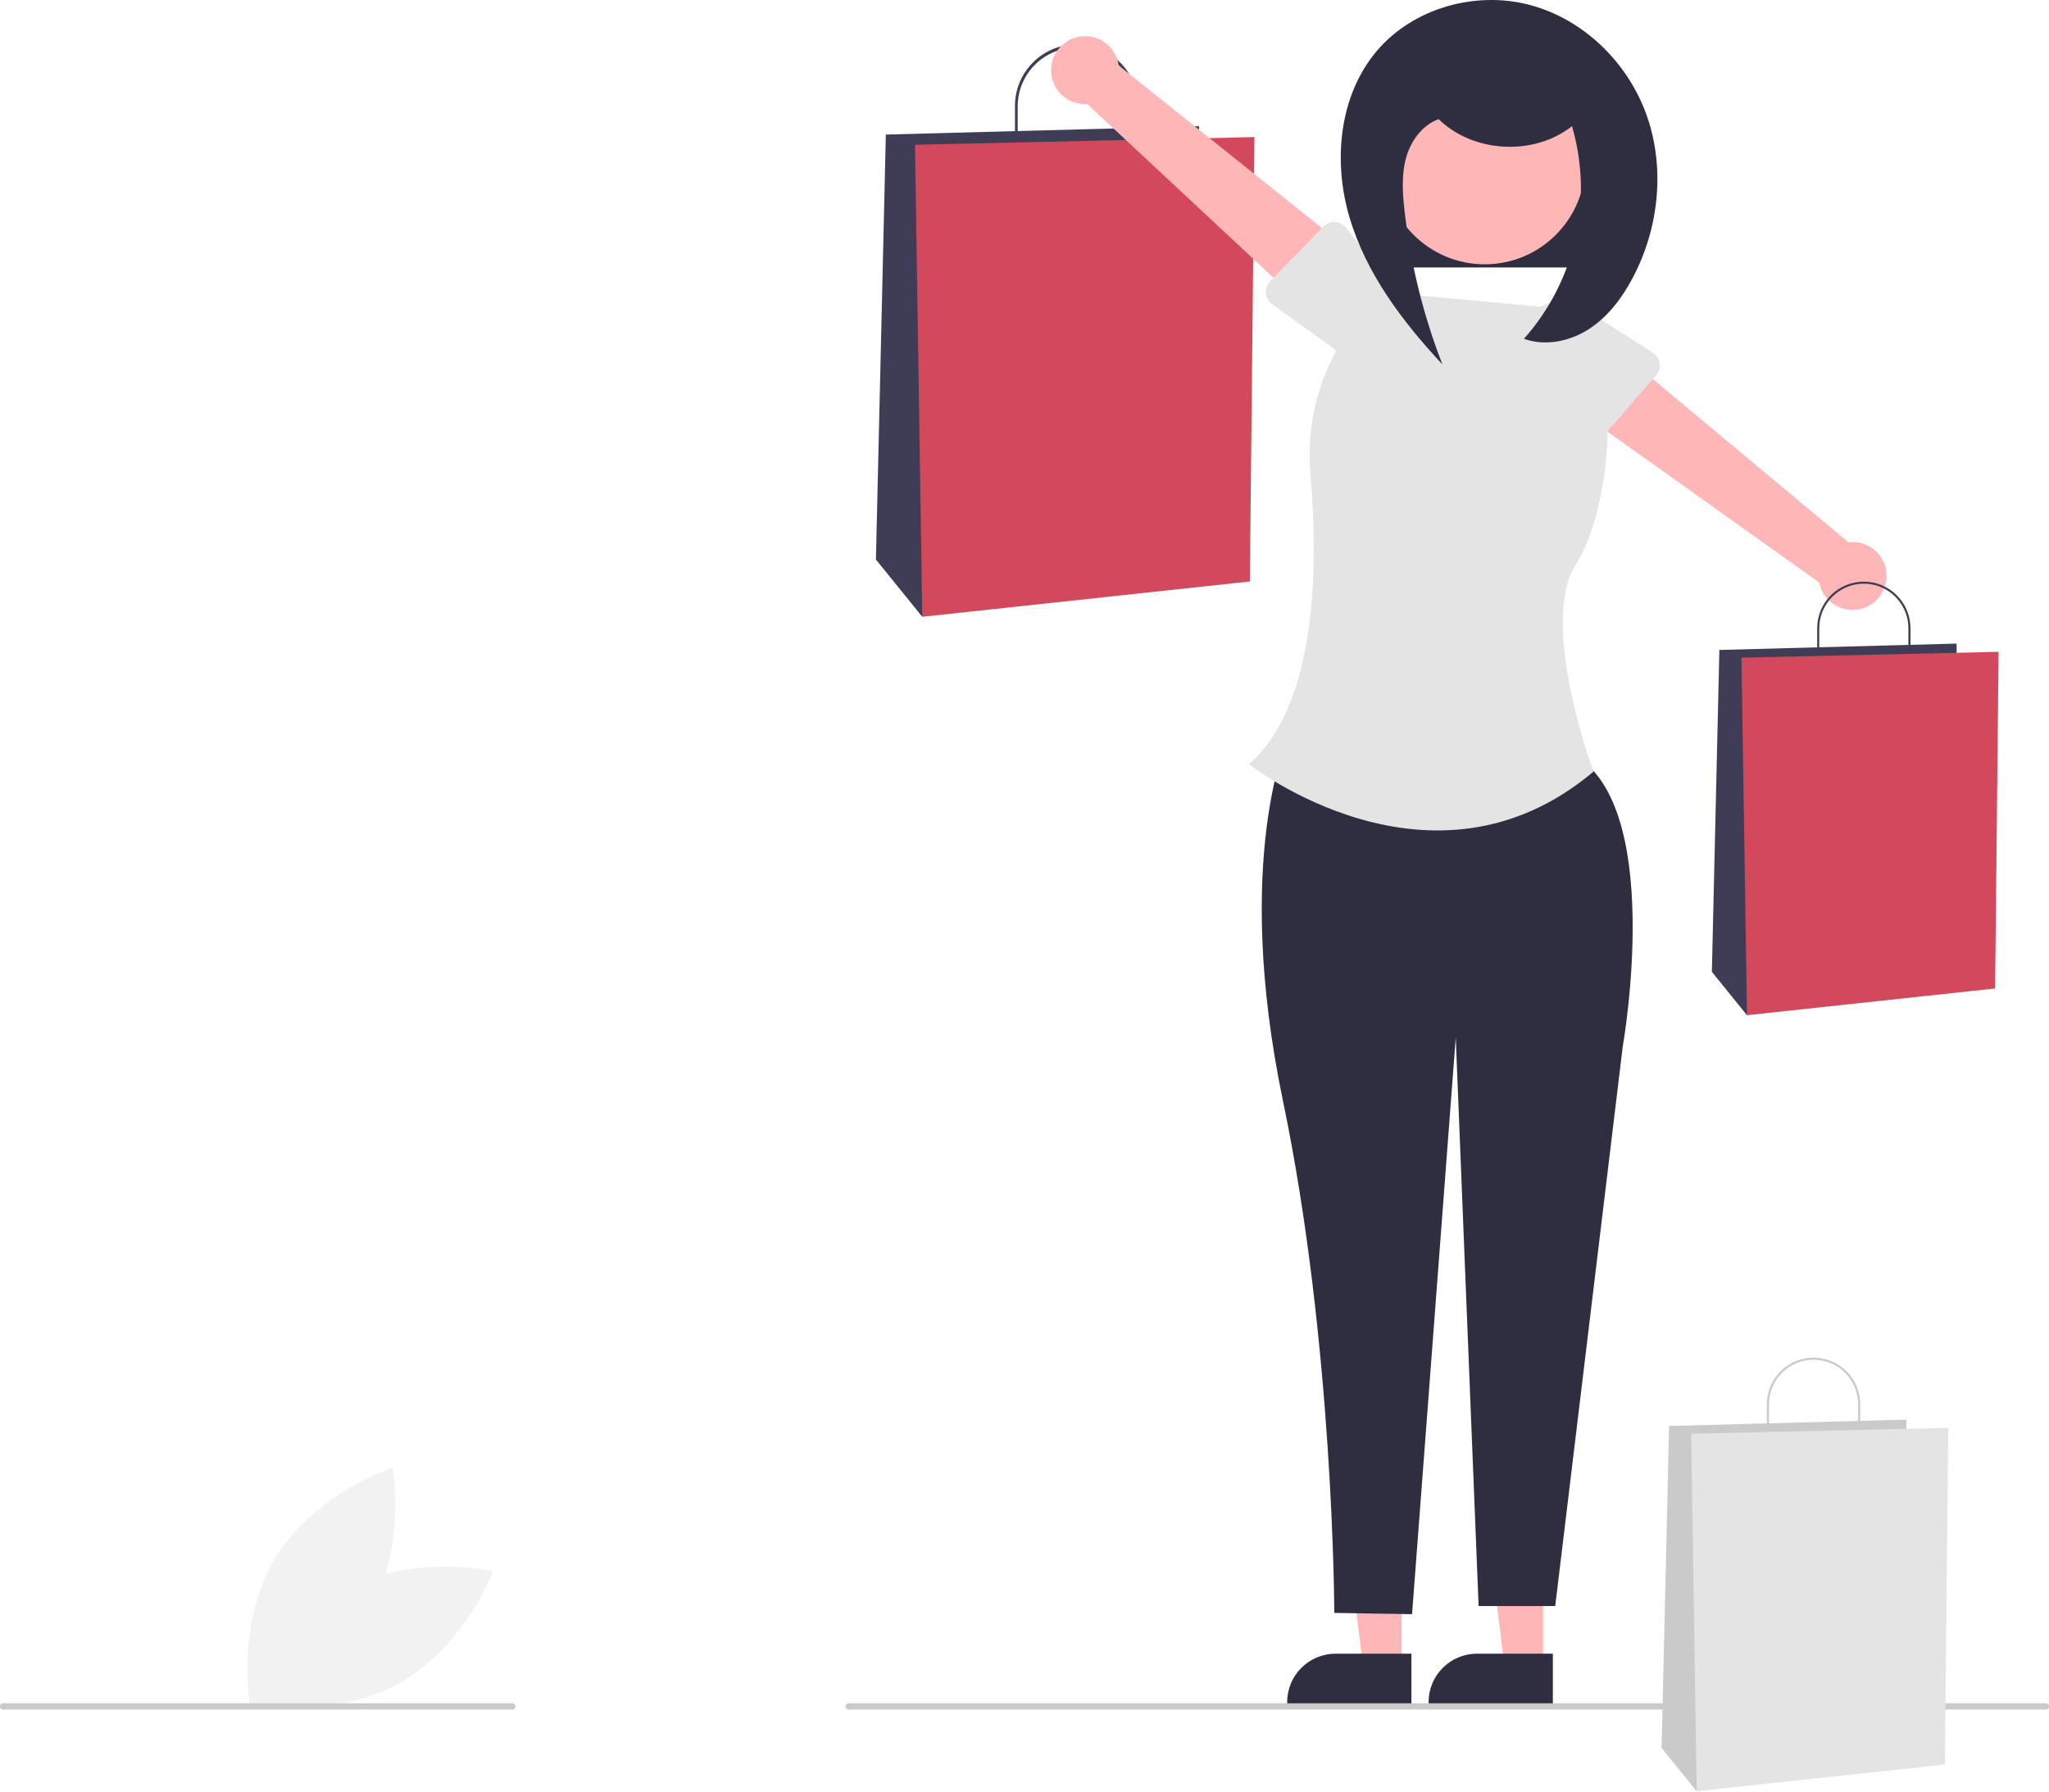
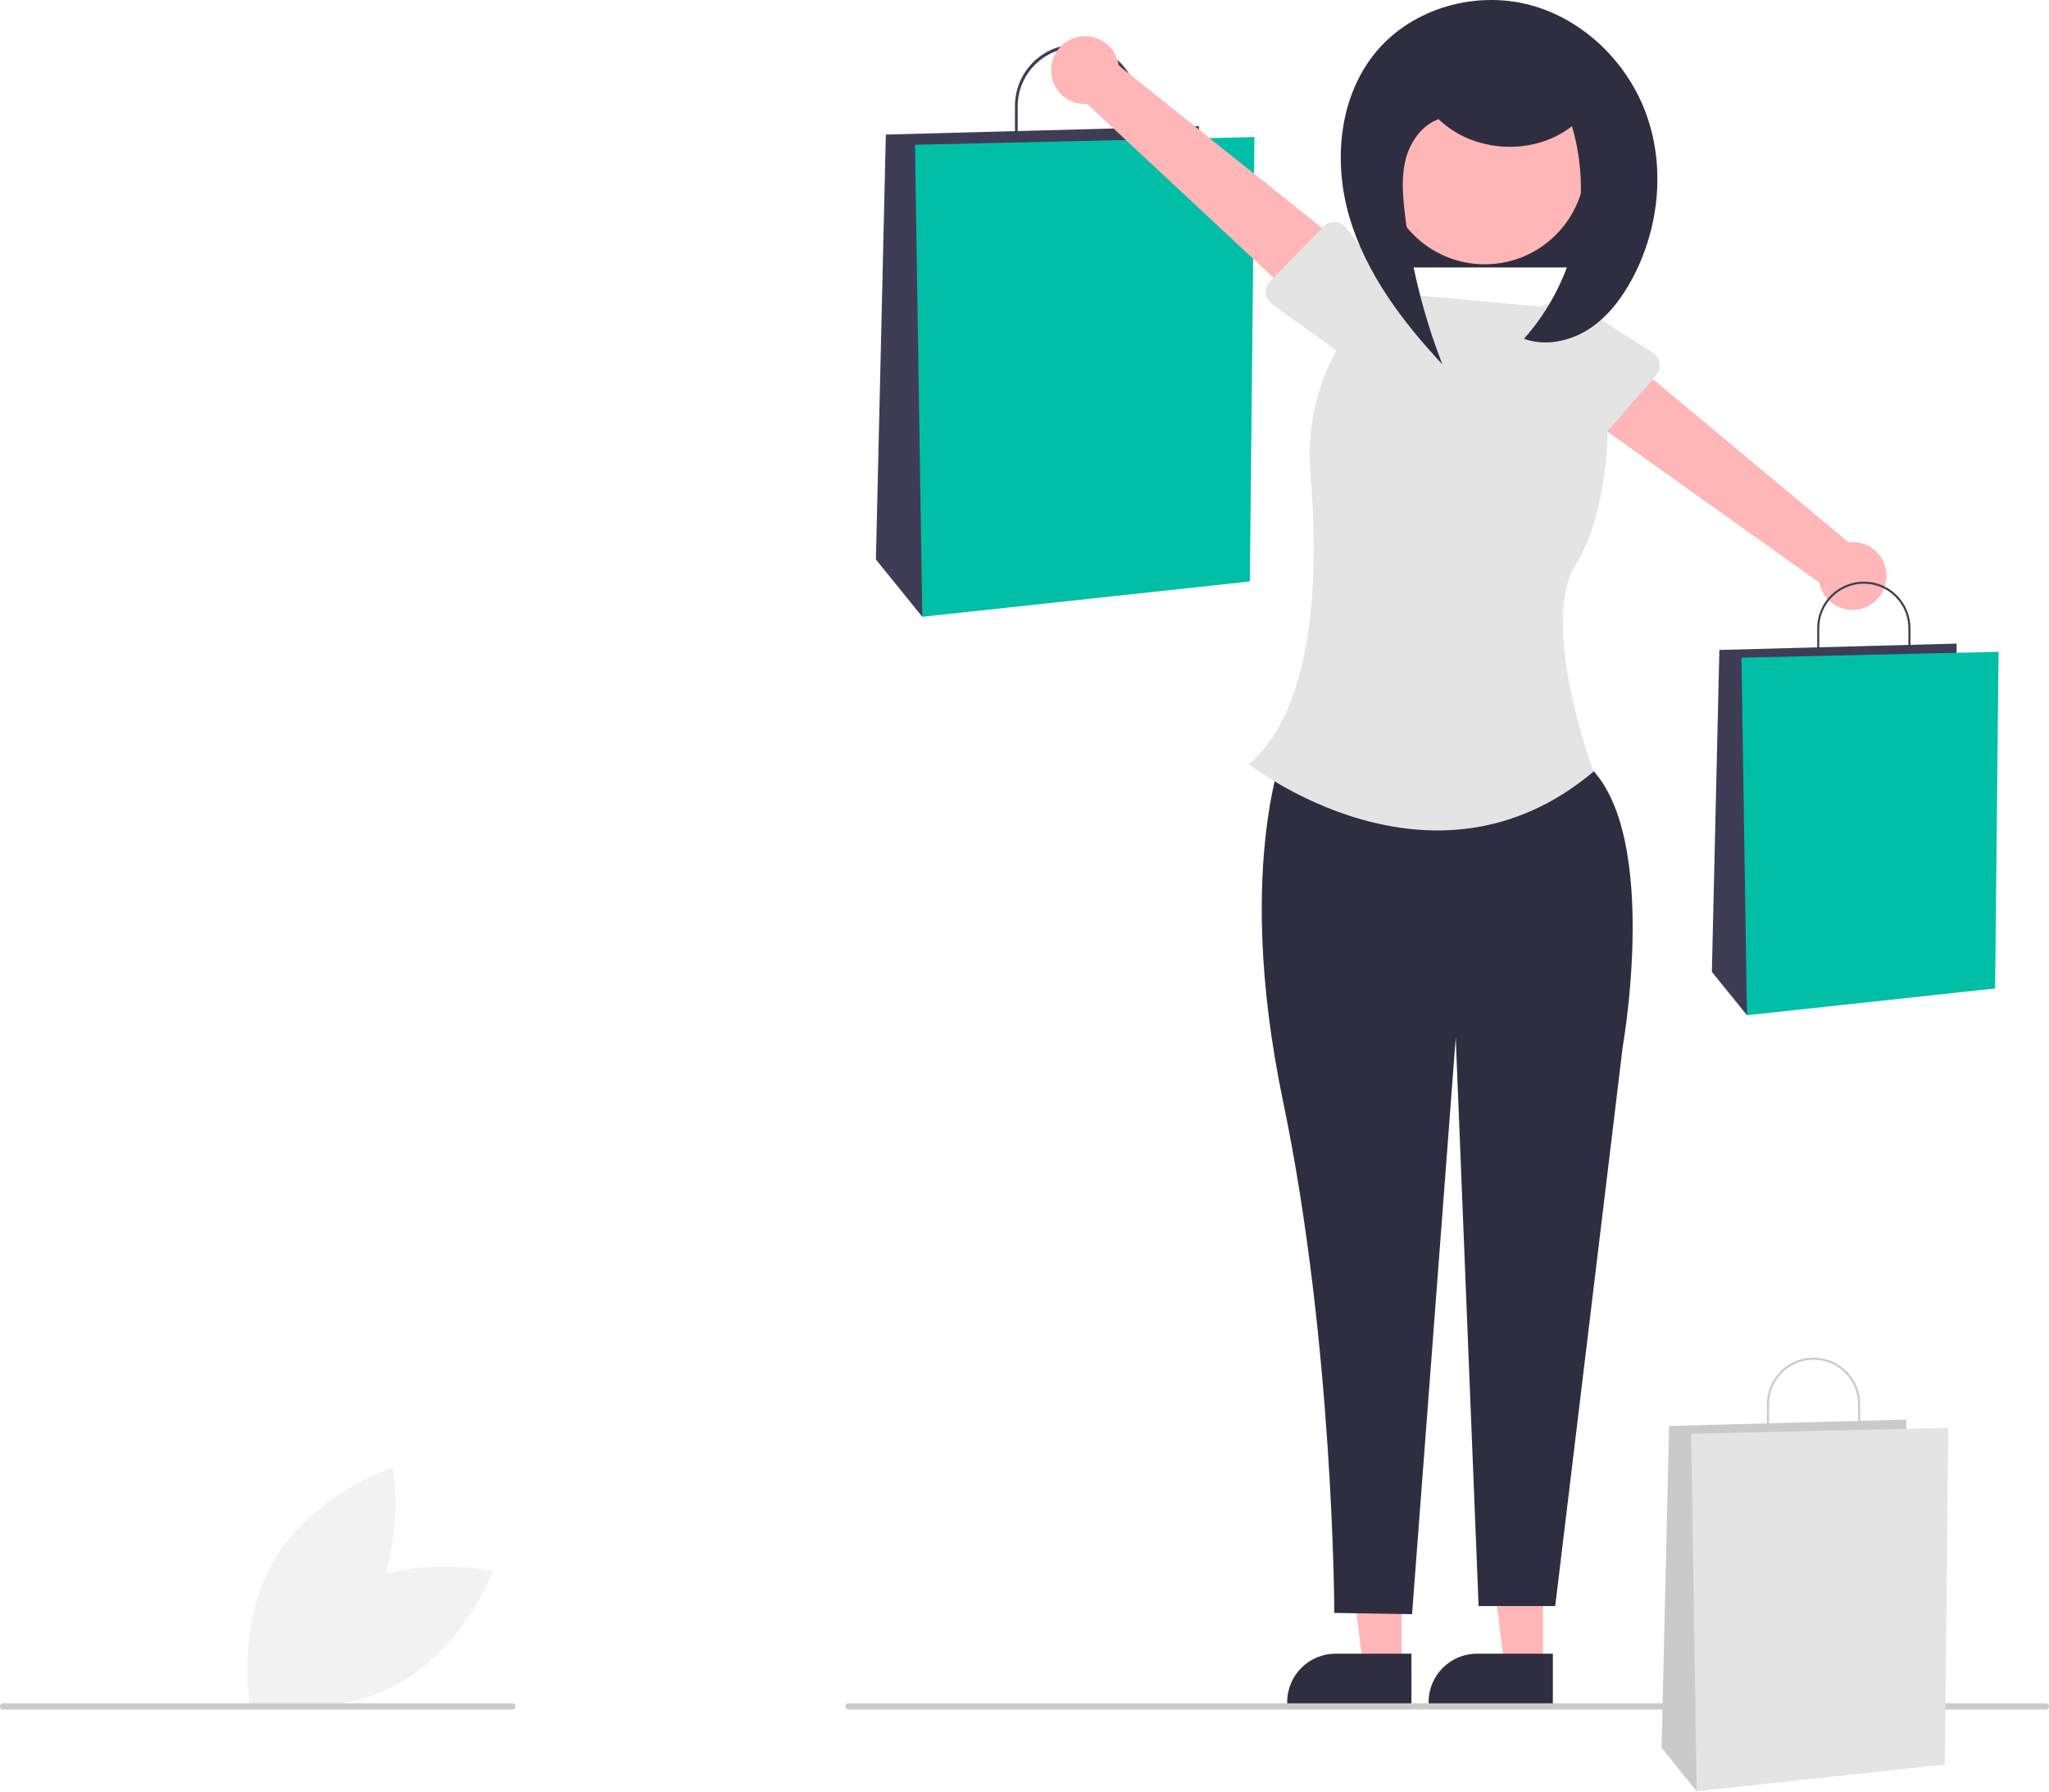
<svg xmlns="http://www.w3.org/2000/svg" data-name="Layer 1" width="652" height="570.125" viewBox="0 0 652 570.125">
  <path d="M383.955,670.805c-21.42,11.55-30.615,36.063-30.615,36.063s25.533,5.787,46.953-5.763,30.615-36.063,30.615-36.063S405.375,659.255,383.955,670.805Z" transform="translate(-274 -164.9374)" fill="#f2f2f2" />
  <path d="M391.002,678.744c-12.545,20.852-37.464,28.883-37.464,28.883s-4.579-25.777,7.967-46.63,37.464-28.883,37.464-28.883S403.548,657.892,391.002,678.744Z" transform="translate(-274 -164.9374)" fill="#f2f2f2" />
  <rect x="437.445" y="40.125" width="76" height="45" fill="#2f2e41" />
  <path d="M636.152,212.319h-39.184V198.655a19.592,19.592,0,0,1,39.184,0Zm-38.317-.868h37.449V198.655a18.725,18.725,0,0,0-37.449,0Z" transform="translate(-274 -164.9374)" fill="#3f3d56" />
  <polygon points="381.527 45.502 381.527 40.162 281.877 42.832 278.723 178.092 293.471 196.31 381.527 45.502" fill="#3f3d56" />
-   <polygon points="399.167 43.622 291.158 46.08 293.471 196.31 397.705 185.075 399.167 43.622" fill="#d1495b" />
+   <polygon points="399.167 43.622 291.158 46.08 293.471 196.31 397.705 185.075 399.167 43.622" fill="#00bfa6" />
  <polygon points="490.997 530.355 478.737 530.355 472.905 483.067 490.999 483.067 490.997 530.355" fill="#ffb6b6" />
  <path d="M768.123,707.176l-39.531-.001v-.5A15.387,15.387,0,0,1,743.979,691.289h.001l24.144.001Z" transform="translate(-274 -164.9374)" fill="#2f2e41" />
  <polygon points="445.997 530.355 433.737 530.355 427.905 483.067 445.999 483.067 445.997 530.355" fill="#ffb6b6" />
  <path d="M723.123,707.176l-39.531-.001v-.5A15.387,15.387,0,0,1,698.979,691.289h.001l24.144.001Z" transform="translate(-274 -164.9374)" fill="#2f2e41" />
  <path d="M683.992,399.196s-17.912,38.575-1.73,116.22,16.316,162.888,16.316,162.888l24.744.403,13.9-183.52L744.5,676.118h24.378l21.485-178.069s14.138-79.513-17.39-93.75Z" transform="translate(-274 -164.9374)" fill="#2f2e41" />
  <path d="M769.733,263.063,715.555,258.068l0,0c-16.99,12.384-26.525,34.625-24.568,57.574,2.654,31.115,1.756,73.934-19.542,92.536,0,0,58.049,45.816,109.615,2.35,0,0-17.633-47.238-5.527-66.102S792.007,272.563,769.733,263.063Z" transform="translate(-274 -164.9374)" fill="#e4e4e4" />
  <path d="M608.527,186.179a10.743,10.743,0,0,0,11.44,11.852L691.5,264.789l12.821-19.53-74.346-59.48a10.801,10.801,0,0,0-21.448.399Z" transform="translate(-274 -164.9374)" fill="#ffb6b6" />
  <path d="M678.142,254.476l16.97-17.432a4.817,4.817,0,0,1,7.281.438l14.712,19.283a13.377,13.377,0,0,1-18.719,19.116l-19.611-14.138a4.817,4.817,0,0,1-.633-7.266Z" transform="translate(-274 -164.9374)" fill="#e4e4e4" />
  <path d="M874.284,348.749a10.743,10.743,0,0,0-12.081-11.199l-75.132-62.68-11.716,20.212,77.536,55.257a10.801,10.801,0,0,0,21.392-1.59Z" transform="translate(-274 -164.9374)" fill="#ffb6b6" />
  <path d="M800.982,284.425l-15.975,18.348a4.817,4.817,0,0,1-7.294-.033l-15.761-18.435a13.377,13.377,0,0,1,17.628-20.126l20.366,13.027a4.817,4.817,0,0,1,1.036,7.22Z" transform="translate(-274 -164.9374)" fill="#e4e4e4" />
  <path d="M881.918,375.253H852.237v-10.35a14.84,14.84,0,0,1,29.681,0Zm-29.024-.657h28.367V364.903a14.183,14.183,0,0,0-28.367,0Z" transform="translate(-274 -164.9374)" fill="#3f3d56" />
  <polygon points="622.594 208.892 622.594 204.847 547.112 206.87 544.723 309.325 555.894 323.125 622.594 208.892" fill="#3f3d56" />
-   <polygon points="635.956 207.468 554.142 209.33 555.894 323.125 634.849 314.615 635.956 207.468" fill="#d1495b" />
+   <polygon points="635.956 207.468 554.142 209.33 555.894 323.125 634.849 314.615 635.956 207.468" fill="#00bfa6" />
  <circle cx="472.445" cy="52.125" r="32" fill="#ffb6b6" />
  <path d="M731.712,202.801c11.07,10.848,30.334,11.888,42.507,2.294a71.784,71.784,0,0,1-15.288,67.676c6.772,2.447,14.567.837,20.62-3.063s10.535-9.854,13.918-16.21c8.374-15.735,10.47-34.947,4.546-51.758s-20.117-30.75-37.36-35.264-37.014,1.062-48.534,14.663c-12.046,14.222-13.998,35.061-8.719,52.936s16.858,33.226,29.579,46.847A195.465,195.465,0,0,1,720.926,232.021c-.647-5.737-1.025-11.651.595-17.193s5.61-10.703,11.17-12.26" transform="translate(-274 -164.9374)" fill="#2f2e41" />
  <path d="M925,709.063H544a1,1,0,0,1,0-2H925a1,1,0,0,1,0,2Z" transform="translate(-274 -164.9374)" fill="#cacaca" />
  <path d="M437,709.063H275a1,1,0,0,1,0-2H437a1,1,0,0,1,0,2Z" transform="translate(-274 -164.9374)" fill="#cacaca" />
  <path d="M865.918,622.253H836.237v-10.35a14.84,14.84,0,0,1,29.681,0Zm-29.024-.657h28.367V611.903a14.183,14.183,0,0,0-28.367,0Z" transform="translate(-274 -164.9374)" fill="#cacaca" />
  <polygon points="606.594 455.892 606.594 451.847 531.112 453.87 528.723 556.325 539.894 570.125 606.594 455.892" fill="#cacaca" />
  <polygon points="619.956 454.468 538.142 456.33 539.894 570.125 618.849 561.615 619.956 454.468" fill="#e4e4e4" />
</svg>
